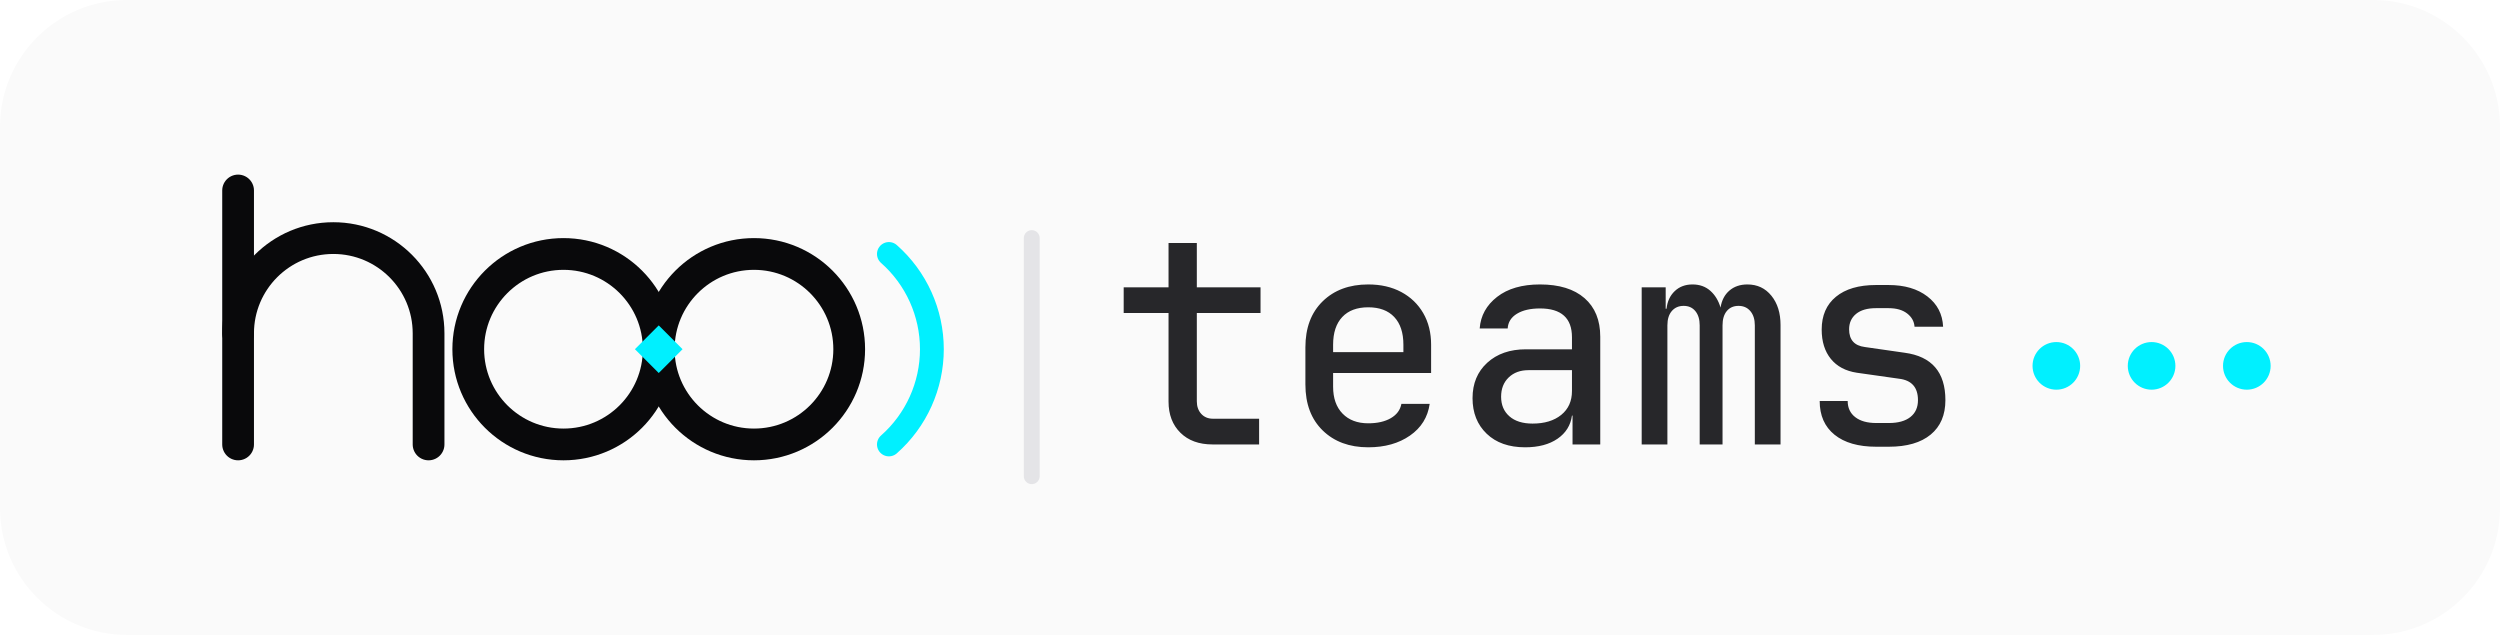
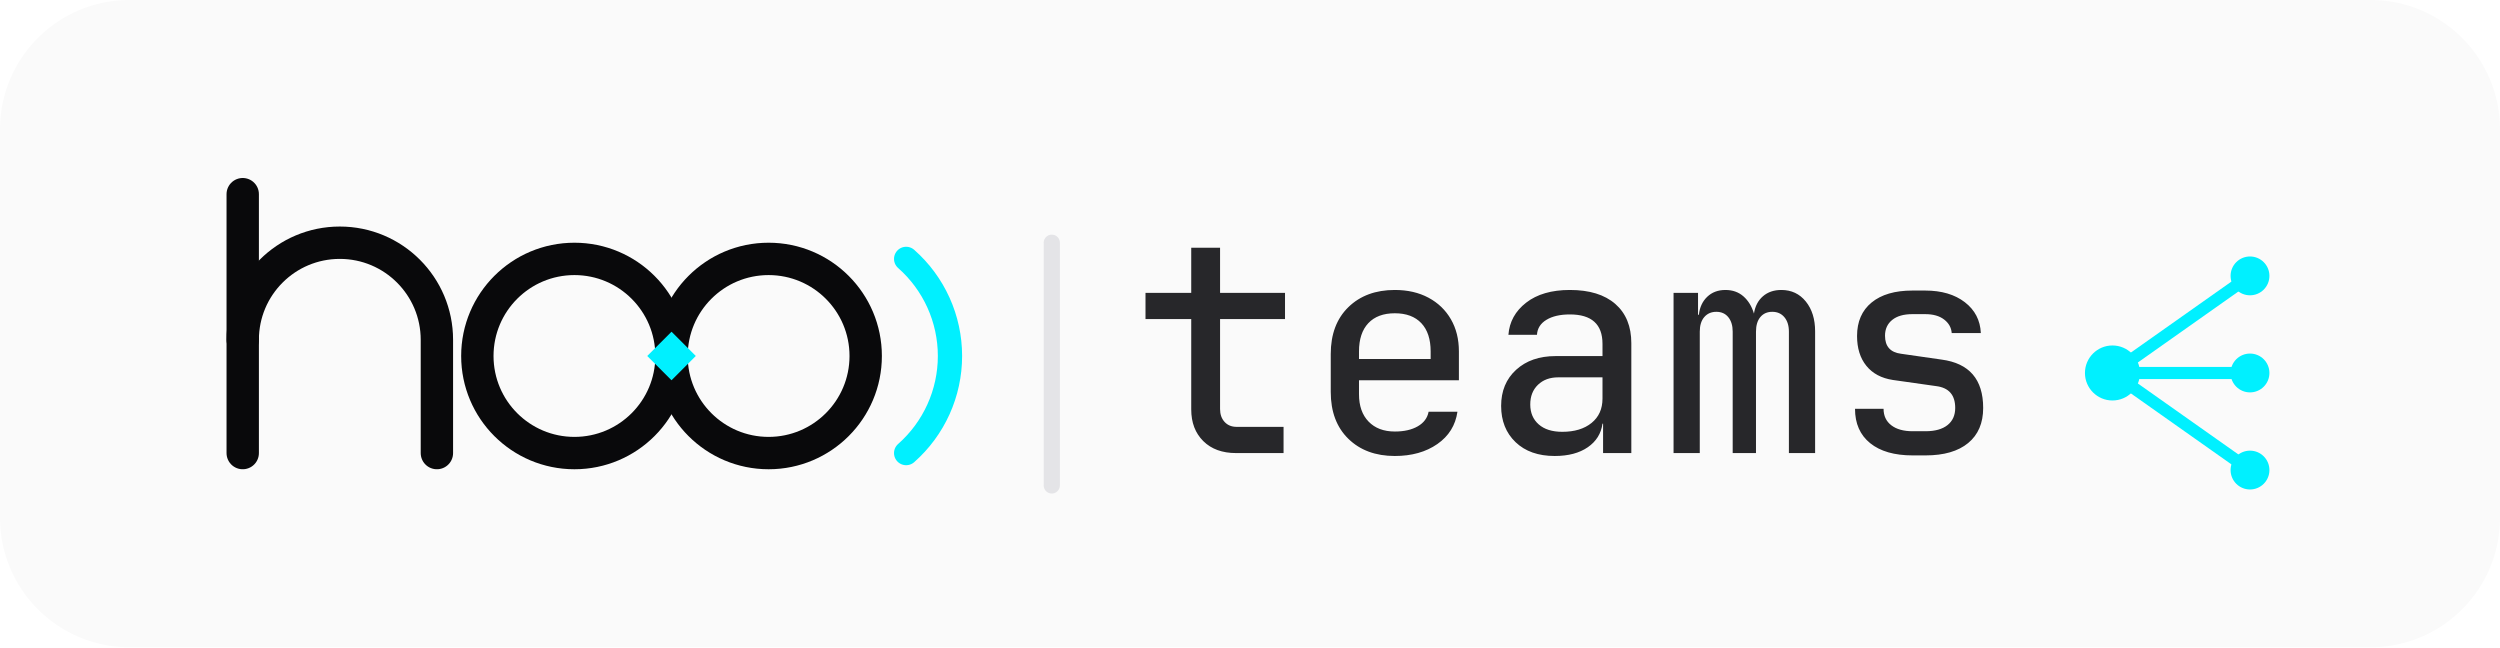
- <svg xmlns="http://www.w3.org/2000/svg" viewBox="0 0 315 80" width="315" height="80" role="img" aria-labelledby="hooteams-light-title">
+ <svg xmlns="http://www.w3.org/2000/svg" viewBox="0 0 309 80" width="309" height="80" role="img" aria-labelledby="hooteams-light-title">
  <style>
-     @keyframes hoo-relay { 0%, 70%, 100% { opacity: 0.25; } 18% { opacity: 1; } }
-     .relay { animation: hoo-relay 1.5s ease-in-out infinite; }
-     .relay-2 { animation-delay: 0.25s; }
-     .relay-3 { animation-delay: 0.5s; }
+     @keyframes hoo-dispatch { 0%, 100% { opacity: 0.28; } 45% { opacity: 1; } }
+     .arm { animation: hoo-dispatch 2s ease-in-out infinite; }
+     .arm-2 { animation-delay: 0.18s; }
+     .arm-3 { animation-delay: 0.36s; }
  </style>
-   <rect width="315" height="80" rx="16" fill="#FAFAFA" />
+   <rect width="309" height="80" rx="16" fill="#FAFAFA" />
  <line x1="30" y1="24" x2="30" y2="56" stroke="#09090B" stroke-width="4" stroke-linecap="round" />
  <path d="M 30,42 A 12,12 0 0 1 54,42 L 54,56" fill="none" stroke="#09090B" stroke-width="4" stroke-linecap="round" />
  <circle cx="71" cy="44" r="12" fill="none" stroke="#09090B" stroke-width="4" />
  <circle cx="95" cy="44" r="12" fill="none" stroke="#09090B" stroke-width="4" />
  <polygon points="83,41 86,44 83,47 80,44" fill="#00F0FF" />
  <path d="M 112,32 A 16,16 0 0 1 112,56" fill="none" stroke="#00F0FF" stroke-width="3" stroke-linecap="round" />
  <line x1="130" y1="30" x2="130" y2="60" stroke="#E4E4E7" stroke-width="2" stroke-linecap="round" />
  <path d="M152.78 56.0Q150.224 56.0 148.73 54.524Q147.236 53.048 147.236 50.6V39.44H141.584V36.2H147.236V30.62H150.8V36.2H158.828V39.44H150.8V50.564Q150.8 51.536 151.358 52.148Q151.916 52.76 152.852 52.76H158.648V56.0ZM172.4 56.36Q168.836 56.36 166.658 54.236Q164.48 52.112 164.48 48.44V43.76Q164.48 40.088 166.658 37.964Q168.836 35.84 172.4 35.84Q174.776 35.84 176.558 36.794Q178.34 37.748 179.33 39.458Q180.32 41.168 180.32 43.436V47.0H167.972V48.728Q167.972 50.888 169.16 52.112Q170.348 53.336 172.4 53.336Q174.128 53.336 175.244 52.688Q176.36 52.04 176.576 50.888H180.14Q179.78 53.408 177.656 54.884Q175.532 56.36 172.4 56.36ZM167.972 43.436V44.372H176.828V43.436Q176.828 41.168 175.676 39.944Q174.524 38.72 172.4 38.72Q170.276 38.72 169.124 39.944Q167.972 41.168 167.972 43.436ZM192.164 56.36Q189.104 56.36 187.322 54.65Q185.54 52.94 185.54 50.168Q185.54 47.396 187.394 45.704Q189.248 44.012 192.272 44.012H198.068V42.5Q198.068 38.864 194.036 38.864Q192.236 38.864 191.138 39.53Q190.04 40.196 189.968 41.384H186.44Q186.62 38.972 188.636 37.406Q190.652 35.84 194.036 35.84Q197.672 35.84 199.652 37.568Q201.632 39.296 201.632 42.428V56.0H198.14V52.364H198.068Q197.816 54.2 196.25 55.28Q194.684 56.36 192.164 56.36ZM193.1 53.372Q195.368 53.372 196.718 52.274Q198.068 51.176 198.068 49.268V46.64H192.596Q191.048 46.64 190.094 47.558Q189.14 48.476 189.14 49.988Q189.14 51.536 190.184 52.454Q191.228 53.372 193.1 53.372ZM206.852 56.0V36.2H209.876V38.9H209.984Q210.128 37.532 211.01 36.686Q211.892 35.84 213.26 35.84Q214.592 35.84 215.492 36.632Q216.392 37.424 216.788 38.756Q217.004 37.388 217.904 36.614Q218.804 35.84 220.172 35.84Q222.044 35.84 223.196 37.262Q224.348 38.684 224.348 40.952V56.0H221.108V40.988Q221.108 39.872 220.55 39.206Q219.992 38.54 219.056 38.54Q218.12 38.54 217.58 39.188Q217.04 39.836 217.04 40.988V56.0H214.16V40.988Q214.16 39.872 213.62 39.206Q213.08 38.54 212.144 38.54Q211.208 38.54 210.65 39.188Q210.092 39.836 210.092 40.988V56.0ZM236.408 56.288Q233.024 56.288 231.152 54.776Q229.28 53.264 229.28 50.528H232.808Q232.808 51.824 233.762 52.562Q234.716 53.3 236.408 53.3H237.992Q239.756 53.3 240.71 52.544Q241.664 51.788 241.664 50.42Q241.664 48.008 239.288 47.72L233.96 46.964Q231.836 46.64 230.684 45.218Q229.532 43.796 229.532 41.528Q229.532 38.864 231.332 37.388Q233.132 35.912 236.372 35.912H237.956Q240.98 35.912 242.852 37.352Q244.724 38.792 244.832 41.168H241.232Q241.16 40.16 240.296 39.494Q239.432 38.828 237.956 38.828H236.372Q234.752 38.828 233.87 39.548Q232.988 40.268 232.988 41.492Q232.988 43.472 234.968 43.724L239.972 44.444Q245.12 45.128 245.12 50.42Q245.12 53.228 243.266 54.758Q241.412 56.288 237.992 56.288Z" fill="#27272A" />
-   <circle class="relay relay-1" cx="259.1" cy="46.1" r="3" fill="#00F0FF" />
-   <circle class="relay relay-2" cx="271.1" cy="46.1" r="3" fill="#00F0FF" />
-   <circle class="relay relay-3" cx="283.1" cy="46.1" r="3" fill="#00F0FF" />
+   <circle cx="261.1" cy="46.1" r="3.4" fill="#00F0FF" />
+   <line class="arm" x1="261.1" y1="46.1" x2="278.1" y2="34.1" stroke="#00F0FF" stroke-width="1.5" stroke-linecap="round" />
+   <circle class="arm" cx="278.1" cy="34.1" r="2.4" fill="#00F0FF" />
+   <line class="arm arm-2" x1="261.1" y1="46.1" x2="278.1" y2="46.1" stroke="#00F0FF" stroke-width="1.5" stroke-linecap="round" />
+   <circle class="arm arm-2" cx="278.1" cy="46.1" r="2.4" fill="#00F0FF" />
+   <line class="arm arm-3" x1="261.1" y1="46.1" x2="278.1" y2="58.1" stroke="#00F0FF" stroke-width="1.5" stroke-linecap="round" />
+   <circle class="arm arm-3" cx="278.1" cy="58.1" r="2.4" fill="#00F0FF" />
</svg>
